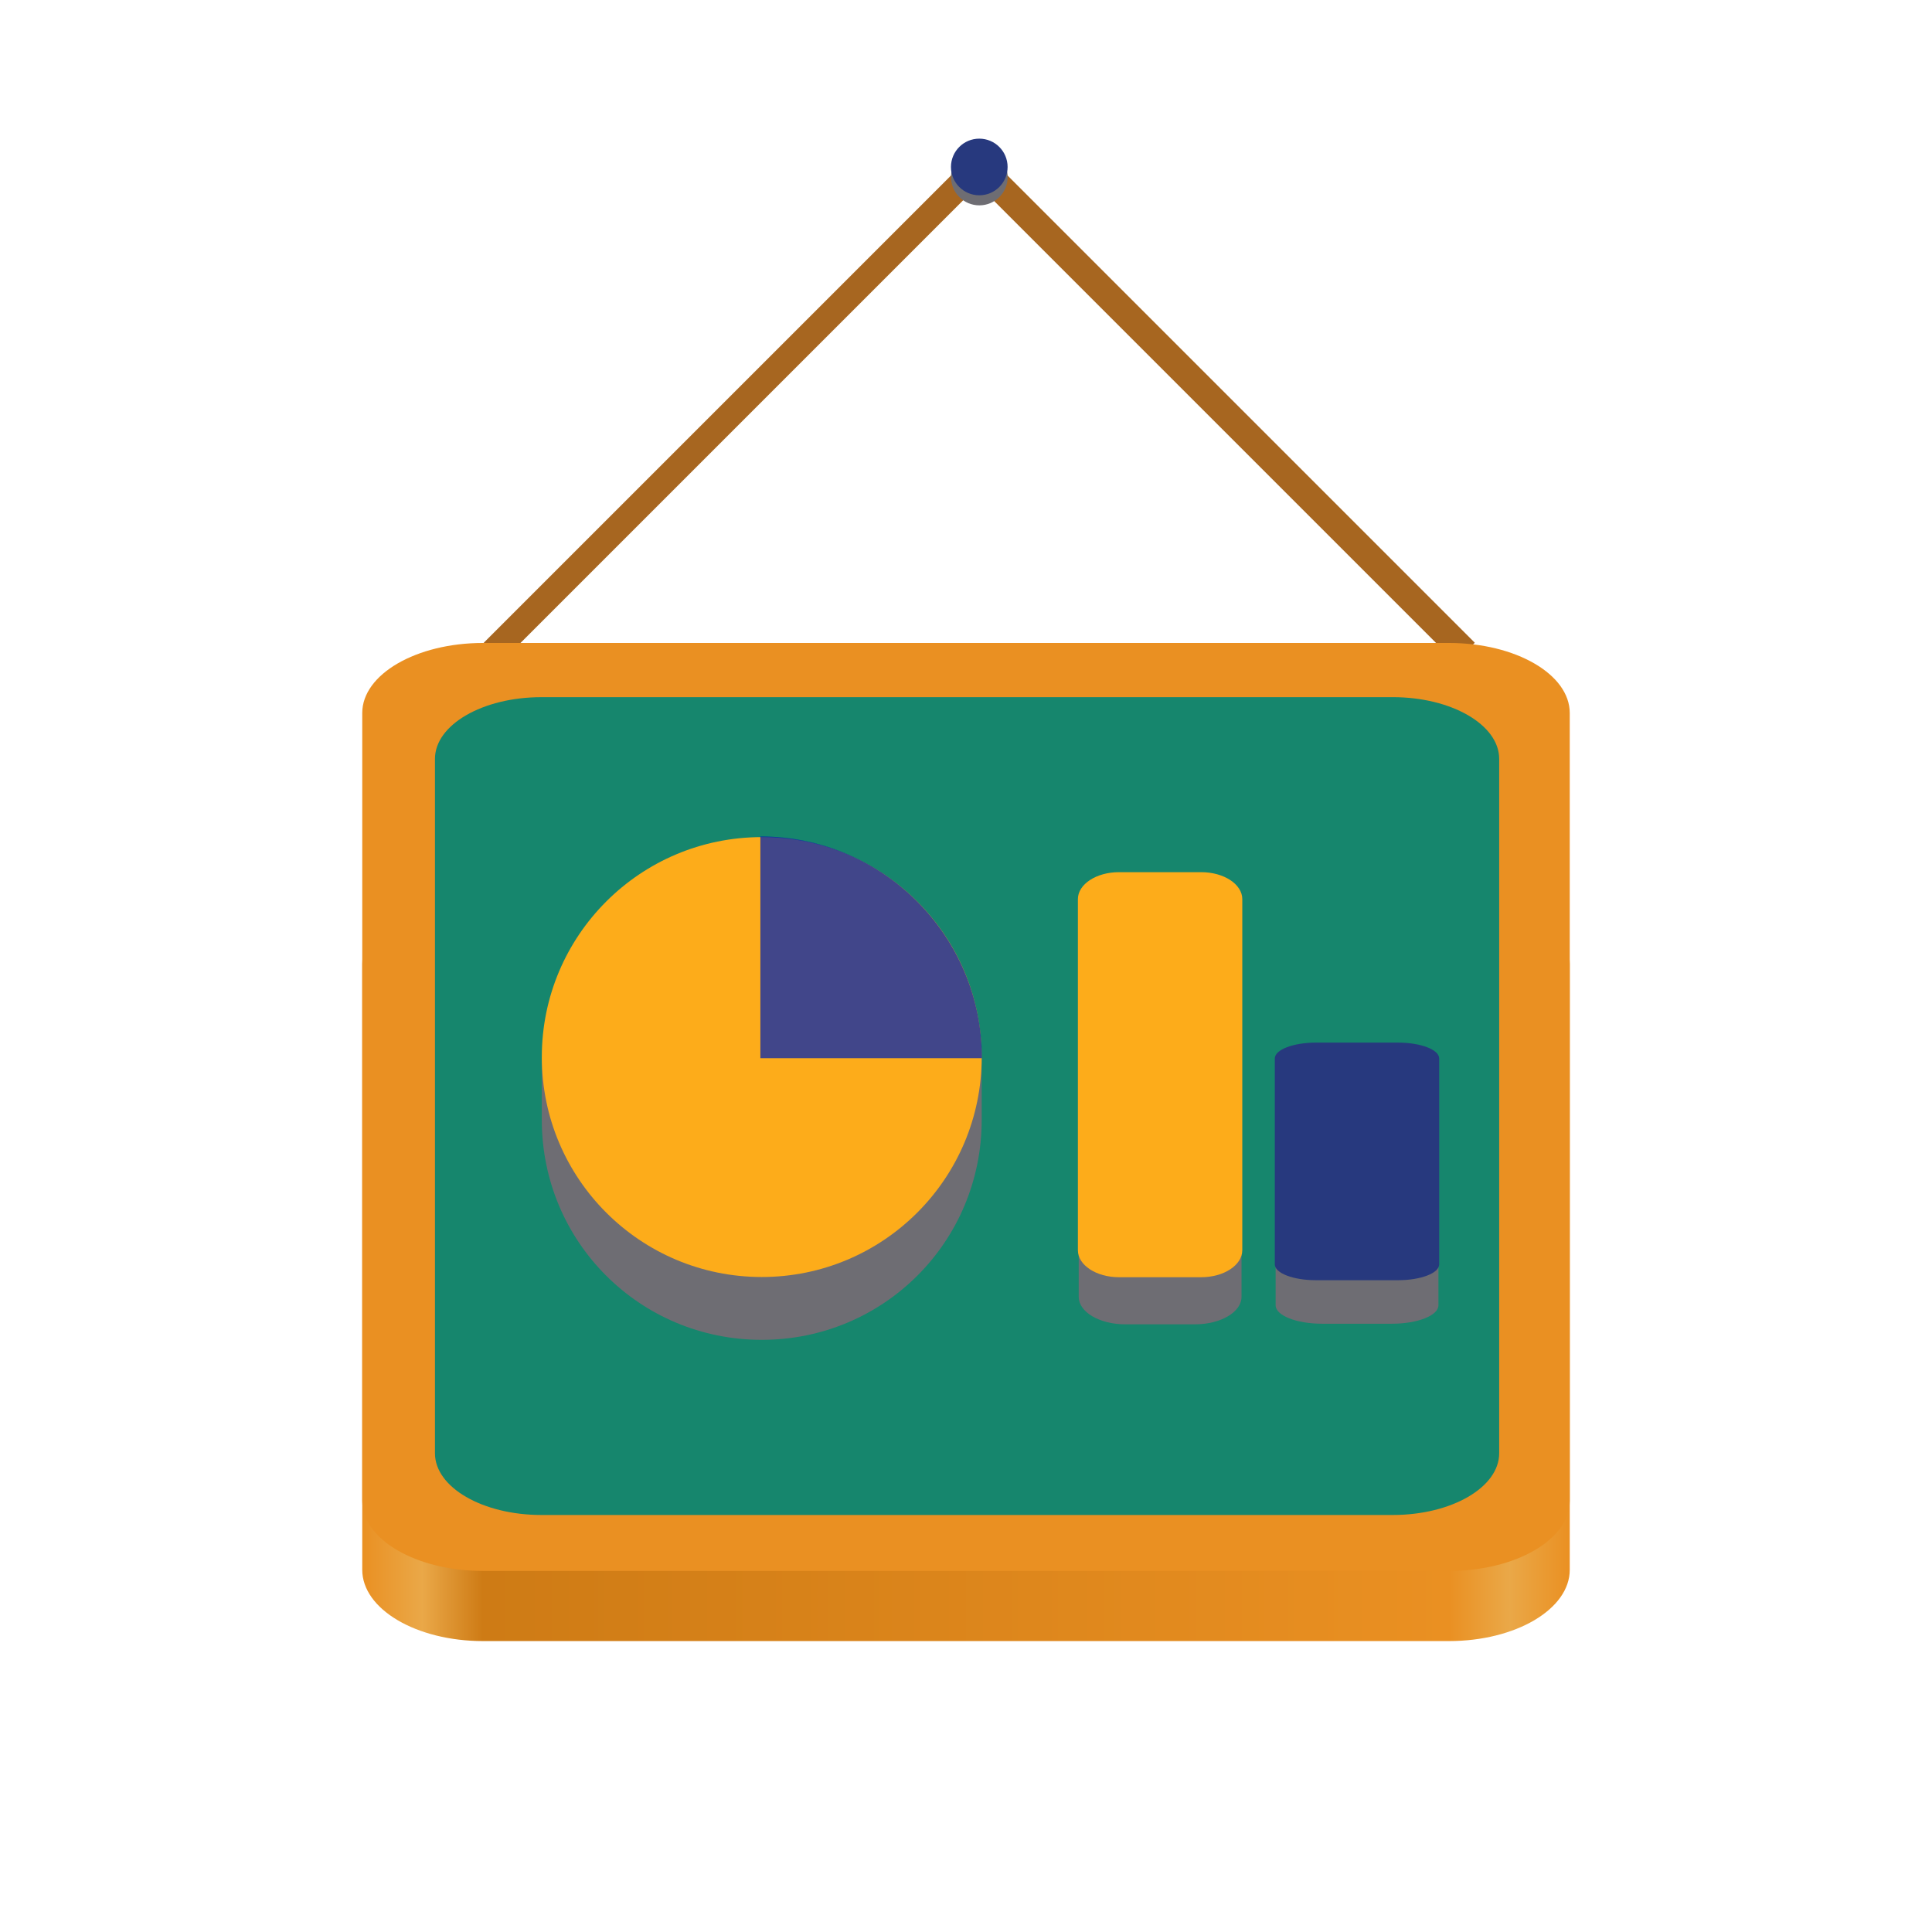
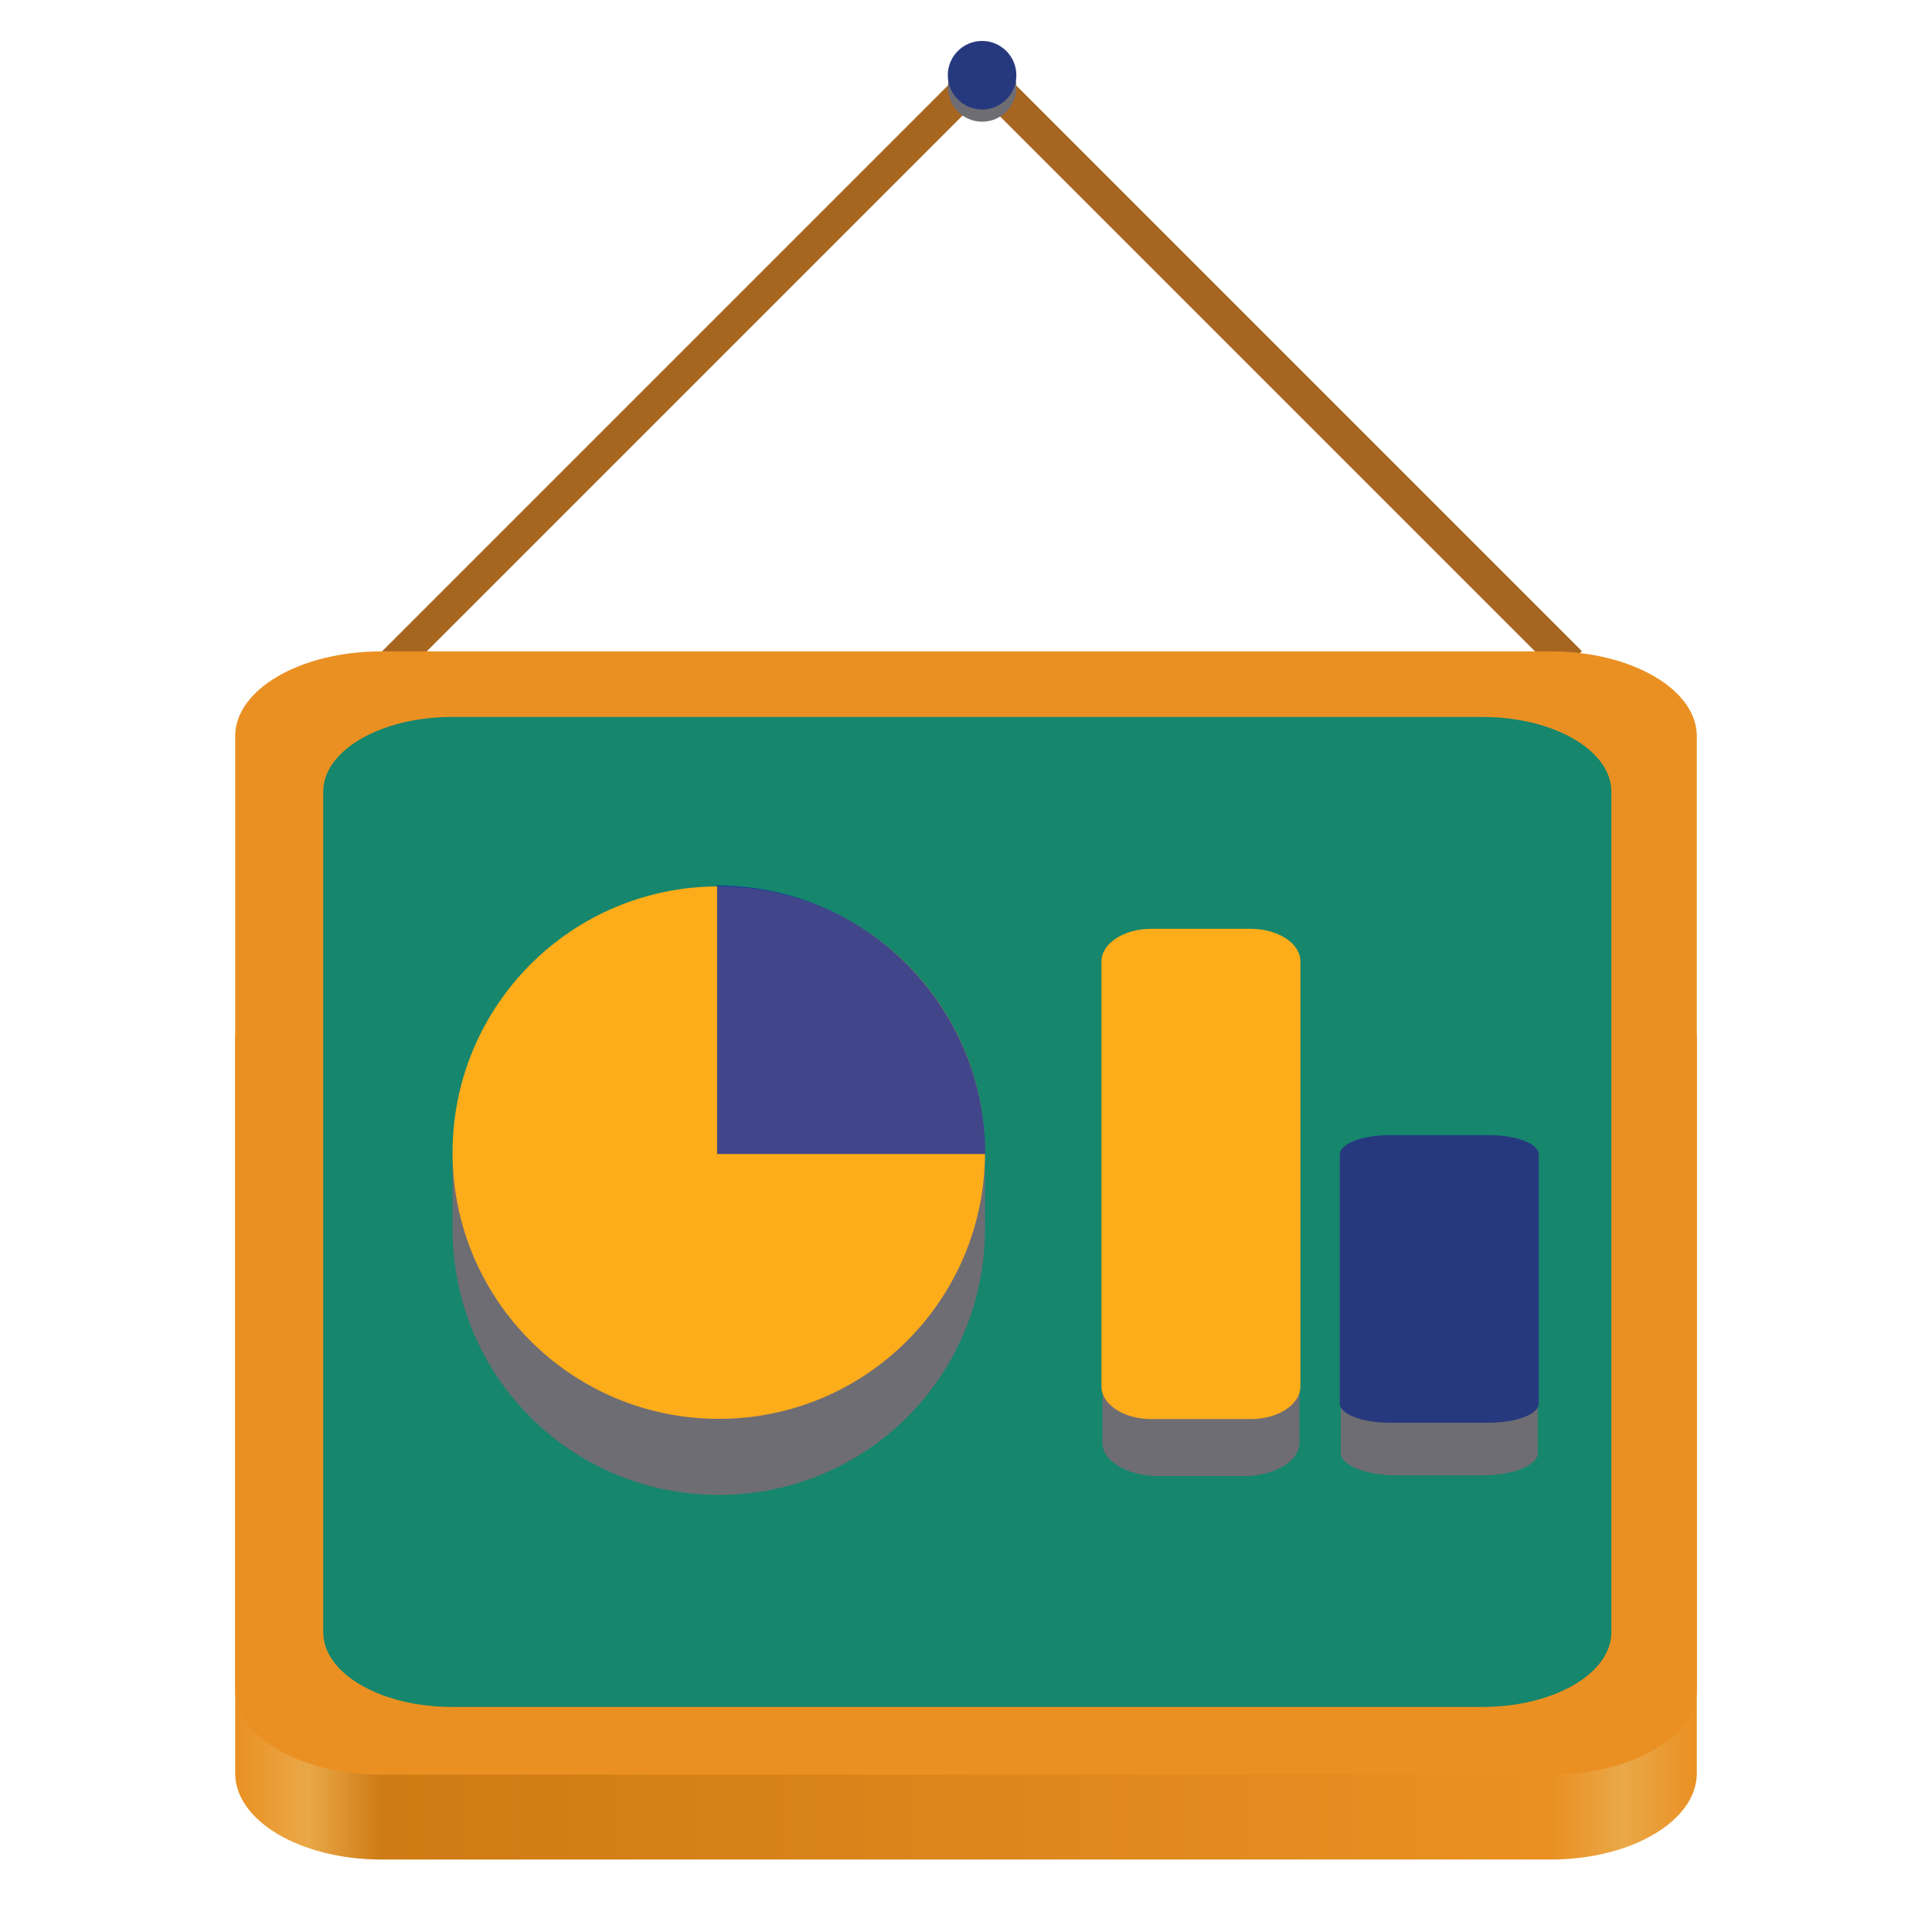
<svg xmlns="http://www.w3.org/2000/svg" height="128px" viewBox="0 0 128 128" width="128px" version="1.1" id="svg25">
  <defs id="defs25">
    <mask maskUnits="userSpaceOnUse" id="mask29">
      <rect style="fill:#e4bd4c;fill-opacity:1;stroke-width:0.982" id="rect29" width="24.981" height="28.698" x="52.706" y="40.807" />
    </mask>
    <filter id="mask-powermask-path-effect31_inverse" style="color-interpolation-filters:sRGB" height="100" width="100" x="-50" y="-50">
      <feColorMatrix id="mask-powermask-path-effect31_primitive1" values="1" type="saturate" result="fbSourceGraphic" />
      <feColorMatrix id="mask-powermask-path-effect31_primitive2" values="-1 0 0 0 1 0 -1 0 0 1 0 0 -1 0 1 0 0 0 1 0 " in="fbSourceGraphic" />
    </filter>
    <clipPath clipPathUnits="userSpaceOnUse" id="clipPath31">
      <rect style="display:none;fill:#c0cff8;fill-opacity:1;stroke-width:0.926" id="rect31" width="19.243" height="19.243" x="54.661" y="14.062" d="M 54.661,14.062 H 73.905 V 33.305 H 54.661 Z" />
      <path id="lpe_path-effect31" style="fill:#c0cff8;fill-opacity:1;stroke-width:0.926" class="powerclip" d="M 48.931,8.287 H 79.721 V 39.078 H 48.931 Z m 5.731,5.775 V 33.305 H 73.905 V 14.062 Z" />
    </clipPath>
  </defs>
-   <linearGradient id="a" gradientTransform="matrix(0.192351,0,0,0.1476067,22.00521,71.52852)" gradientUnits="userSpaceOnUse" x1="10.276" x2="426.276" y1="260" y2="260">
+   <linearGradient id="a" gradientTransform="matrix(0.2328294,0,0,0.1786691,13.16782,78.17428)" gradientUnits="userSpaceOnUse" x1="10.276" x2="426.276" y1="260" y2="260">
    <stop offset="0" stop-color="#9a9996" id="stop1" style="stop-color:#ea9022;stop-opacity:1;" />
    <stop offset="0.05" stop-color="#c0bfbc" id="stop2" style="stop-color:#eaa848;stop-opacity:1;" />
    <stop offset="0.1" stop-color="#9a9996" id="stop3" style="stop-color:#ce7b15;stop-opacity:1;" />
    <stop offset="0.9" stop-color="#9a9996" id="stop4" style="stop-color:#ea9022;stop-opacity:1;" />
    <stop offset="0.95" stop-color="#c0bfbc" id="stop5" style="stop-color:#eaa848;stop-opacity:1;" />
    <stop offset="1" stop-color="#9a9996" id="stop6" style="stop-color:#ea9022;stop-opacity:1;" />
  </linearGradient>
-   <path style="fill:#a76620;fill-opacity:1" id="rect30" width="20.791" height="20.791" x="53.931" y="13.287" mask="none" clip-path="url(#clipPath31)" d="m 53.931,13.287 h 20.791 v 20.791 H 53.931 Z" transform="matrix(1.579028,-1.579028,1.579028,1.579028,-74.0893,106.7612)" />
-   <path d="m 32,59.13 h 64 c 4.418,0 8,2.115 8,4.723 v 40.149 c 0,2.608 -3.582,4.723 -8,4.723 H 32 c -4.418,0 -8,-2.115 -8,-4.723 V 63.853 c 0,-2.608 3.582,-4.723 8,-4.723 z m 0,0" fill="url(#a)" id="path6" style="fill:url(#a);stroke-width:0.768" />
-   <path d="m 32,42.598 h 64 c 4.418,0 8,2.078 8,4.64 v 52.2 c 0,2.562 -3.582,4.64 -8,4.64 H 32 c -4.418,0 -8,-2.078 -8,-4.64 V 47.238 c 0,-2.562 3.582,-4.64 8,-4.64 z m 0,0" fill="#deddda" id="path7" style="stroke-width:0.762;fill:#ea9022;fill-opacity:1" />
-   <path d="m 35.868,46.188 h 56.406 c 3.894,0 7.051,1.831 7.051,4.089 v 46.006 c 0,2.258 -3.157,4.089 -7.051,4.089 H 35.868 c -3.894,0 -7.051,-1.831 -7.051,-4.089 V 50.278 c 0,-2.258 3.157,-4.089 7.051,-4.089 z m 0,0" fill="#deddda" id="path7-5" style="fill:#16866d;fill-opacity:1;stroke-width:0.671" />
-   <path d="M 71.468,85.922 V 62.264 c 0,-1.005 1.378,-1.818 3.082,-1.818 h 4.622 c 1.703,0 3.082,0.813 3.082,1.818 V 85.922 c 0,1.005 -1.378,1.818 -3.082,1.818 h -4.622 c -1.703,0 -3.082,-0.813 -3.082,-1.818 z m 0,0" fill="#77767b" id="path8" style="stroke-width:0.592;fill:#6e6d73;fill-opacity:1" />
-   <path d="M 82.305,82.83 V 59.571 c 0,-0.988 -1.218,-1.788 -2.723,-1.788 H 74.136 c -1.505,0 -2.723,0.8 -2.723,1.788 v 23.26 c 0,0.988 1.218,1.788 2.723,1.788 h 5.445 c 1.505,0 2.723,-0.8 2.723,-1.788 z m 0,0" fill="#6fb182" id="path9" style="fill:#fdac1a;fill-opacity:1;stroke-width:0.552" />
-   <path d="m 35.896,70.033 v 4.163 c 0,8.075 6.497,14.572 14.572,14.572 8.075,0 14.572,-6.497 14.572,-14.572 v -4.163 z m 0,0" fill="#5e5c64" id="path14" style="stroke-width:2.082;fill:#6e6d73;fill-opacity:1" />
-   <path d="m 50.468,55.461 c 8.05,0 14.572,6.521 14.572,14.572 0,8.05 -6.521,14.572 -14.572,14.572 -8.05,0 -14.572,-6.521 -14.572,-14.572 0,-8.05 6.521,-14.572 14.572,-14.572 z m 0,0" fill="#9a9996" id="path15" style="fill:#fdac1a;fill-opacity:1;stroke-width:2.082" />
-   <path d="m 52.698,50.496 c 10.493,0 18.993,8.5 18.993,18.993 0,10.493 -8.5,18.993 -18.993,18.993 -10.493,0 -18.993,-8.5 -18.993,-18.993 0,-10.493 8.5,-18.993 18.993,-18.993 z m 0,0" fill="#9a9996" id="path15-6" style="fill:#0022b1;fill-opacity:1;stroke-width:2.713" mask="url(#mask29)" transform="matrix(0.7730201,0,0,0.7730239,9.633824,16.37921)" />
-   <path d="M 84.514,86.481 V 70.614 c 0,-0.674 1.378,-1.22 3.082,-1.22 h 4.622 c 1.703,0 3.082,0.545 3.082,1.22 v 15.867 c 0,0.674 -1.378,1.22 -3.082,1.22 h -4.622 c -1.703,0 -3.082,-0.545 -3.082,-1.22 z m 0,0" fill="#77767b" id="path8-5" style="stroke-width:0.485;fill:#6e6d73;fill-opacity:1" />
-   <path d="M 95.35,83.768 V 70.125 c 0,-0.58 -1.218,-1.049 -2.723,-1.049 h -5.445 c -1.505,0 -2.723,0.469 -2.723,1.049 v 13.643 c 0,0.58 1.218,1.049 2.723,1.049 h 5.445 c 1.505,0 2.723,-0.469 2.723,-1.049 z m 0,0" fill="#6fb182" id="path9-6" style="fill:#27397e;fill-opacity:1;stroke-width:0.422" />
-   <circle style="fill:#6e6d73;fill-opacity:1;stroke-width:0.571" id="path31-2" cx="64.884" cy="11.729" r="1.876" />
-   <circle style="fill:#27397e;fill-opacity:1;stroke-width:0.571" id="path31" cx="64.88" cy="11.062" r="1.876" />
+   <path style="fill:#a76620;fill-opacity:1" id="rect30" width="20.791" height="20.791" x="53.931" y="13.287" mask="none" clip-path="url(#clipPath31)" d="m 53.931,13.287 h 20.791 v 20.791 H 53.931 Z" transform="matrix(1.911319,-1.911319,1.911319,1.911319,-103.1489,120.8213)" />
+   <path d="m 25.266,63.166 h 77.468 c 5.348,0 9.684,2.56 9.684,5.717 v 48.598 c 0,3.157 -4.336,5.717 -9.684,5.717 H 25.266 c -5.348,0 -9.684,-2.56 -9.684,-5.717 V 68.883 c 0,-3.157 4.336,-5.717 9.684,-5.717 z m 0,0" fill="url(#a)" id="path6" style="fill:url(#a);stroke-width:0.93" />
+   <path d="m 25.266,43.155 h 77.468 c 5.348,0 9.684,2.515 9.684,5.616 v 63.185 c 0,3.102 -4.336,5.616 -9.684,5.616 H 25.266 c -5.348,0 -9.684,-2.515 -9.684,-5.616 V 48.772 c 0,-3.102 4.336,-5.616 9.684,-5.616 z m 0,0" fill="#deddda" id="path7" style="fill:#ea9022;fill-opacity:1;stroke-width:0.922" />
+   <path d="m 29.948,47.501 h 68.276 c 4.713,0 8.534,2.216 8.534,4.95 V 108.139 c 0,2.734 -3.821,4.95 -8.534,4.95 H 29.948 c -4.713,0 -8.534,-2.216 -8.534,-4.95 V 52.451 c 0,-2.734 3.821,-4.95 8.534,-4.95 z m 0,0" fill="#deddda" id="path7-5" style="fill:#16866d;fill-opacity:1;stroke-width:0.812" />
+   <path d="M 73.04,95.597 V 66.96 c 0,-1.217 1.668,-2.201 3.73,-2.201 h 5.595 c 2.062,0 3.73,0.984 3.73,2.201 v 28.636 c 0,1.217 -1.668,2.201 -3.73,2.201 h -5.595 c -2.062,0 -3.73,-0.984 -3.73,-2.201 z m 0,0" fill="#77767b" id="path8" style="fill:#6e6d73;fill-opacity:1;stroke-width:0.716" />
+   <path d="M 86.157,91.854 V 63.7 c 0,-1.196 -1.474,-2.164 -3.296,-2.164 h -6.591 c -1.822,0 -3.296,0.968 -3.296,2.164 v 28.154 c 0,1.196 1.474,2.164 3.296,2.164 h 6.591 c 1.822,0 3.296,-0.968 3.296,-2.164 z m 0,0" fill="#6fb182" id="path9" style="fill:#fdac1a;fill-opacity:1;stroke-width:0.668" />
+   <path d="m 29.982,76.364 v 5.039 c 0,9.774 7.864,17.638 17.638,17.638 9.774,0 17.638,-7.864 17.638,-17.638 v -5.039 z m 0,0" fill="#5e5c64" id="path14" style="fill:#6e6d73;fill-opacity:1;stroke-width:2.52" />
+   <path d="m 47.62,58.726 c 9.744,0 17.638,7.894 17.638,17.638 0,9.744 -7.894,17.638 -17.638,17.638 -9.744,0 -17.638,-7.894 -17.638,-17.638 0,-9.744 7.894,-17.638 17.638,-17.638 z m 0,0" fill="#9a9996" id="path15" style="fill:#fdac1a;fill-opacity:1;stroke-width:2.52" />
+   <path d="m 52.698,50.496 c 10.493,0 18.993,8.5 18.993,18.993 0,10.493 -8.5,18.993 -18.993,18.993 -10.493,0 -18.993,-8.5 -18.993,-18.993 0,-10.493 8.5,-18.993 18.993,-18.993 z m 0,0" fill="#9a9996" id="path15-6" style="fill:#0022b1;fill-opacity:1;stroke-width:2.713" mask="url(#mask29)" transform="matrix(0.9356947,0,0,0.9356993,-1.80701,11.41934)" />
+   <path d="M 88.831,96.273 V 77.067 c 0,-0.816 1.668,-1.476 3.73,-1.476 h 5.595 c 2.062,0 3.73,0.66 3.73,1.476 v 19.206 c 0,0.816 -1.668,1.476 -3.73,1.476 h -5.595 c -2.062,0 -3.73,-0.66 -3.73,-1.476 z m 0,0" fill="#77767b" id="path8-5" style="fill:#6e6d73;fill-opacity:1;stroke-width:0.587" />
+   <path d="M 101.948,92.989 V 76.475 c 0,-0.702 -1.474,-1.269 -3.296,-1.269 h -6.591 c -1.822,0 -3.296,0.568 -3.296,1.269 v 16.514 c 0,0.702 1.474,1.269 3.296,1.269 h 6.591 c 1.822,0 3.296,-0.568 3.296,-1.269 z m 0,0" fill="#6fb182" id="path9-6" style="fill:#27397e;fill-opacity:1;stroke-width:0.511" />
+   <circle style="fill:#6e6d73;fill-opacity:1;stroke-width:0.692" id="path31-2" cx="65.071" cy="5.791" r="2.271" />
+   <circle style="fill:#27397e;fill-opacity:1;stroke-width:0.692" id="path31" cx="65.065" cy="4.984" r="2.271" />
</svg>
